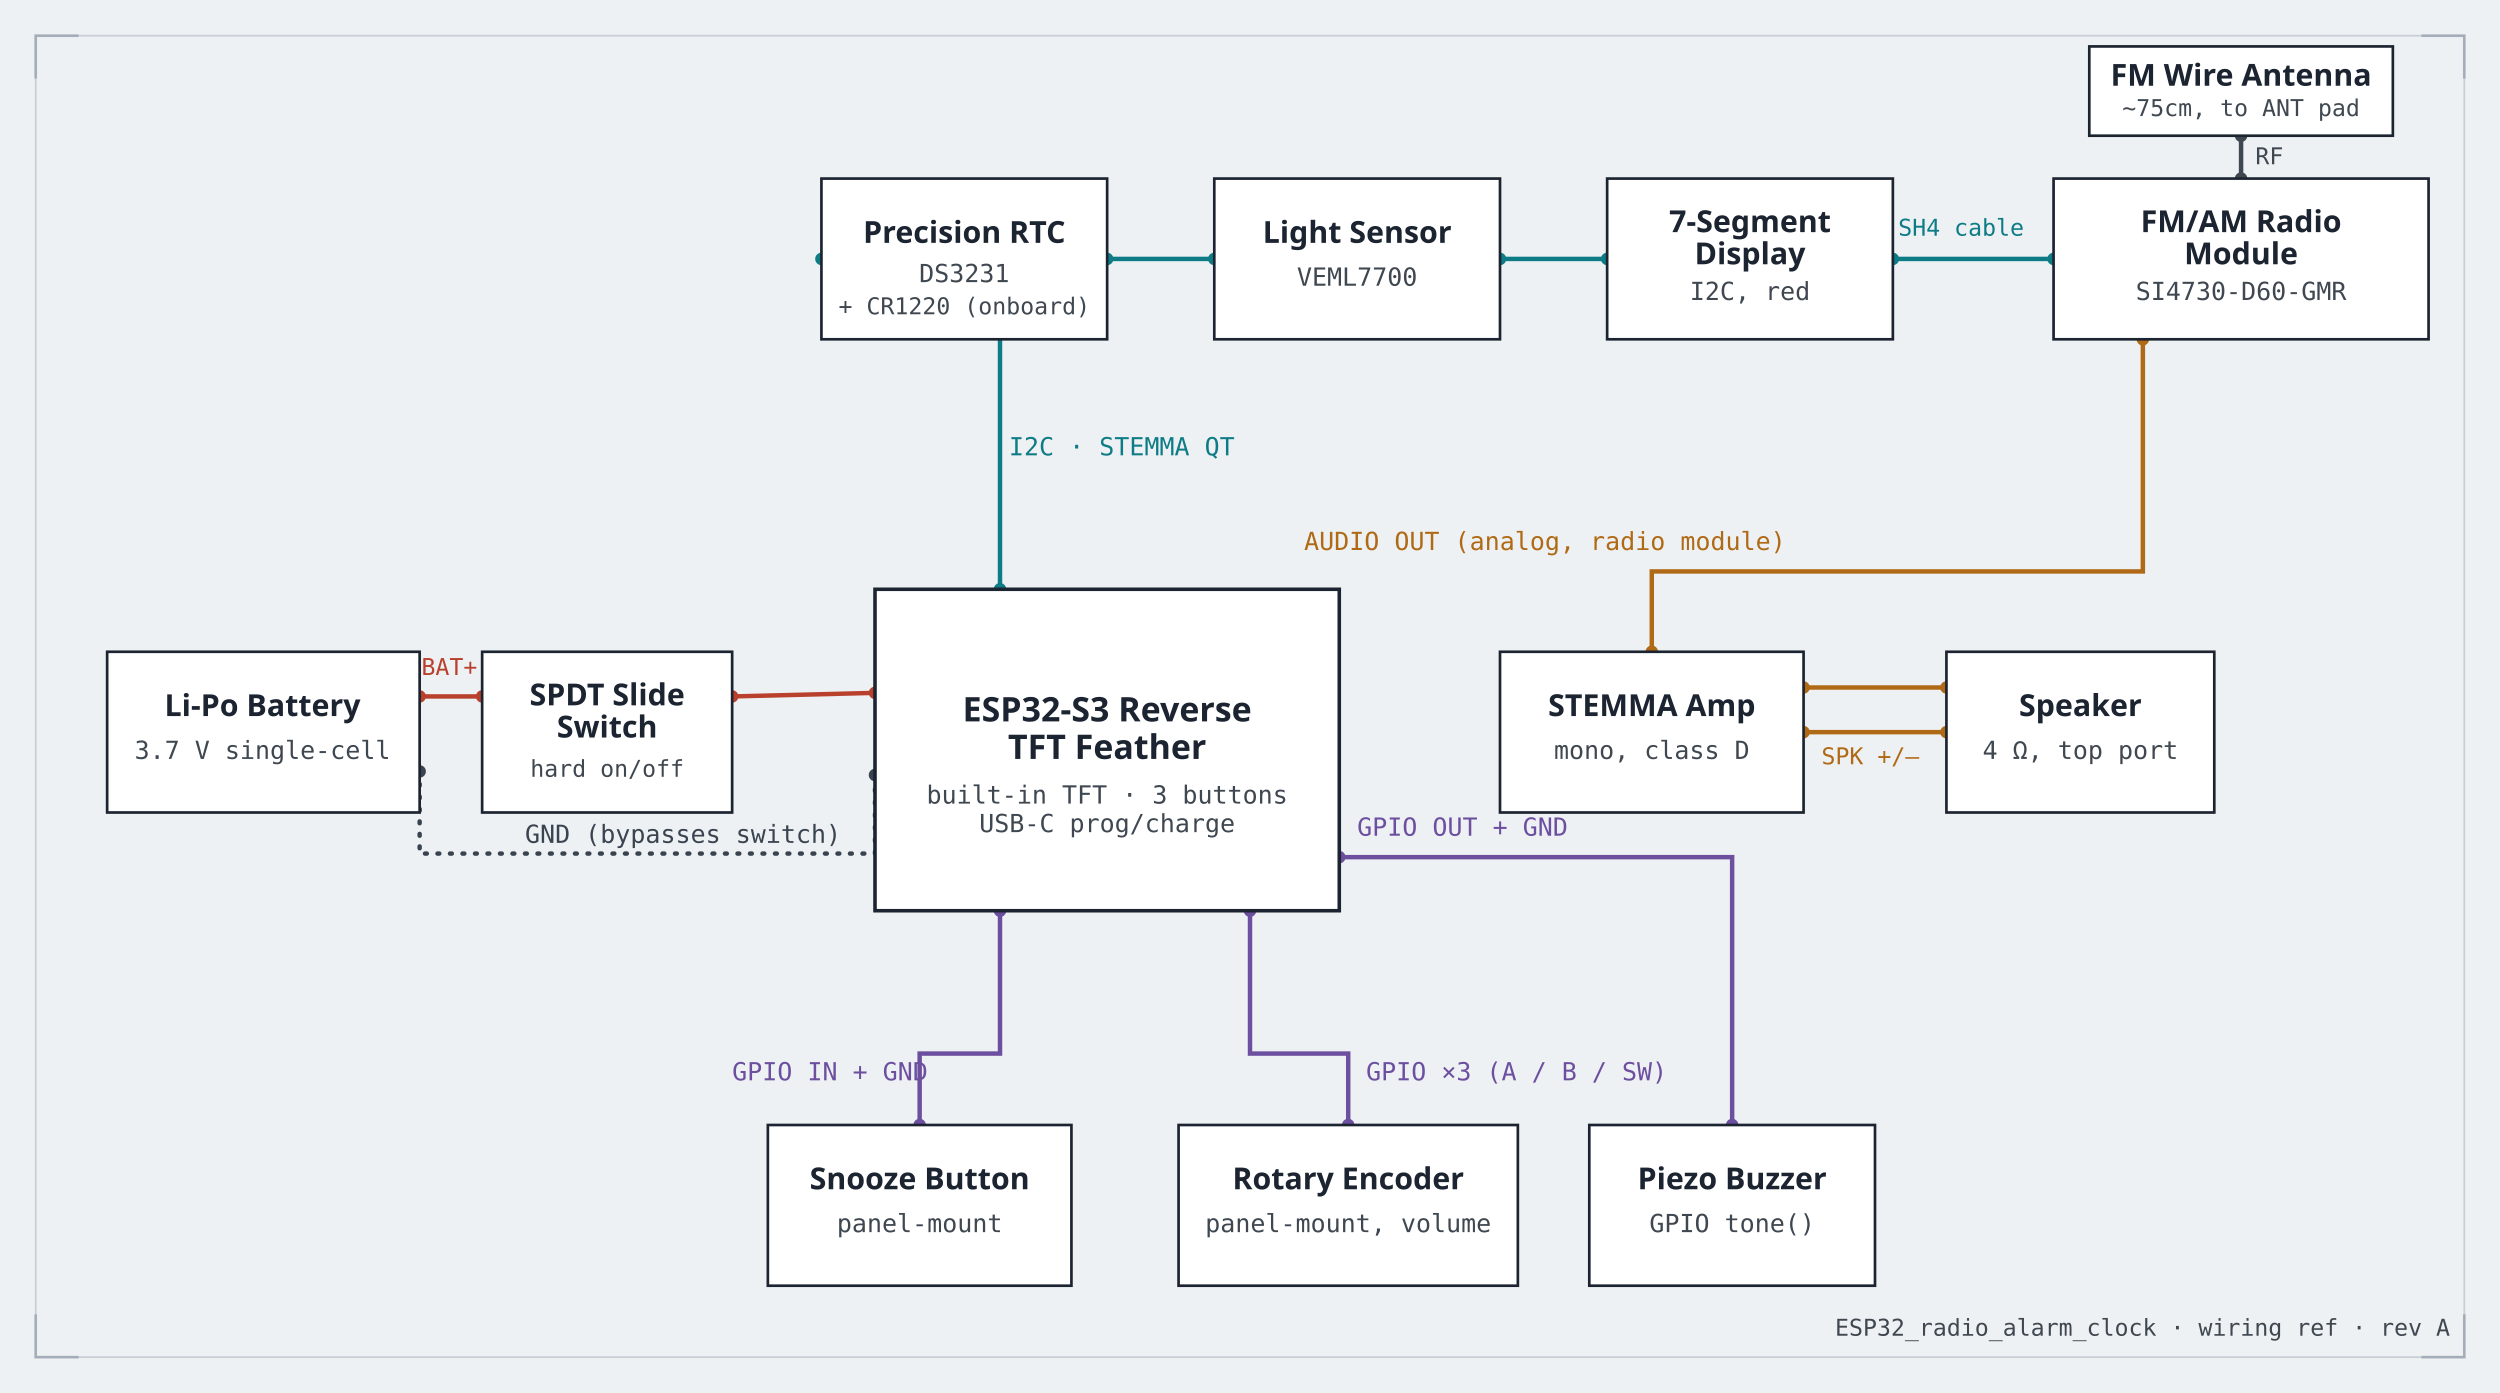
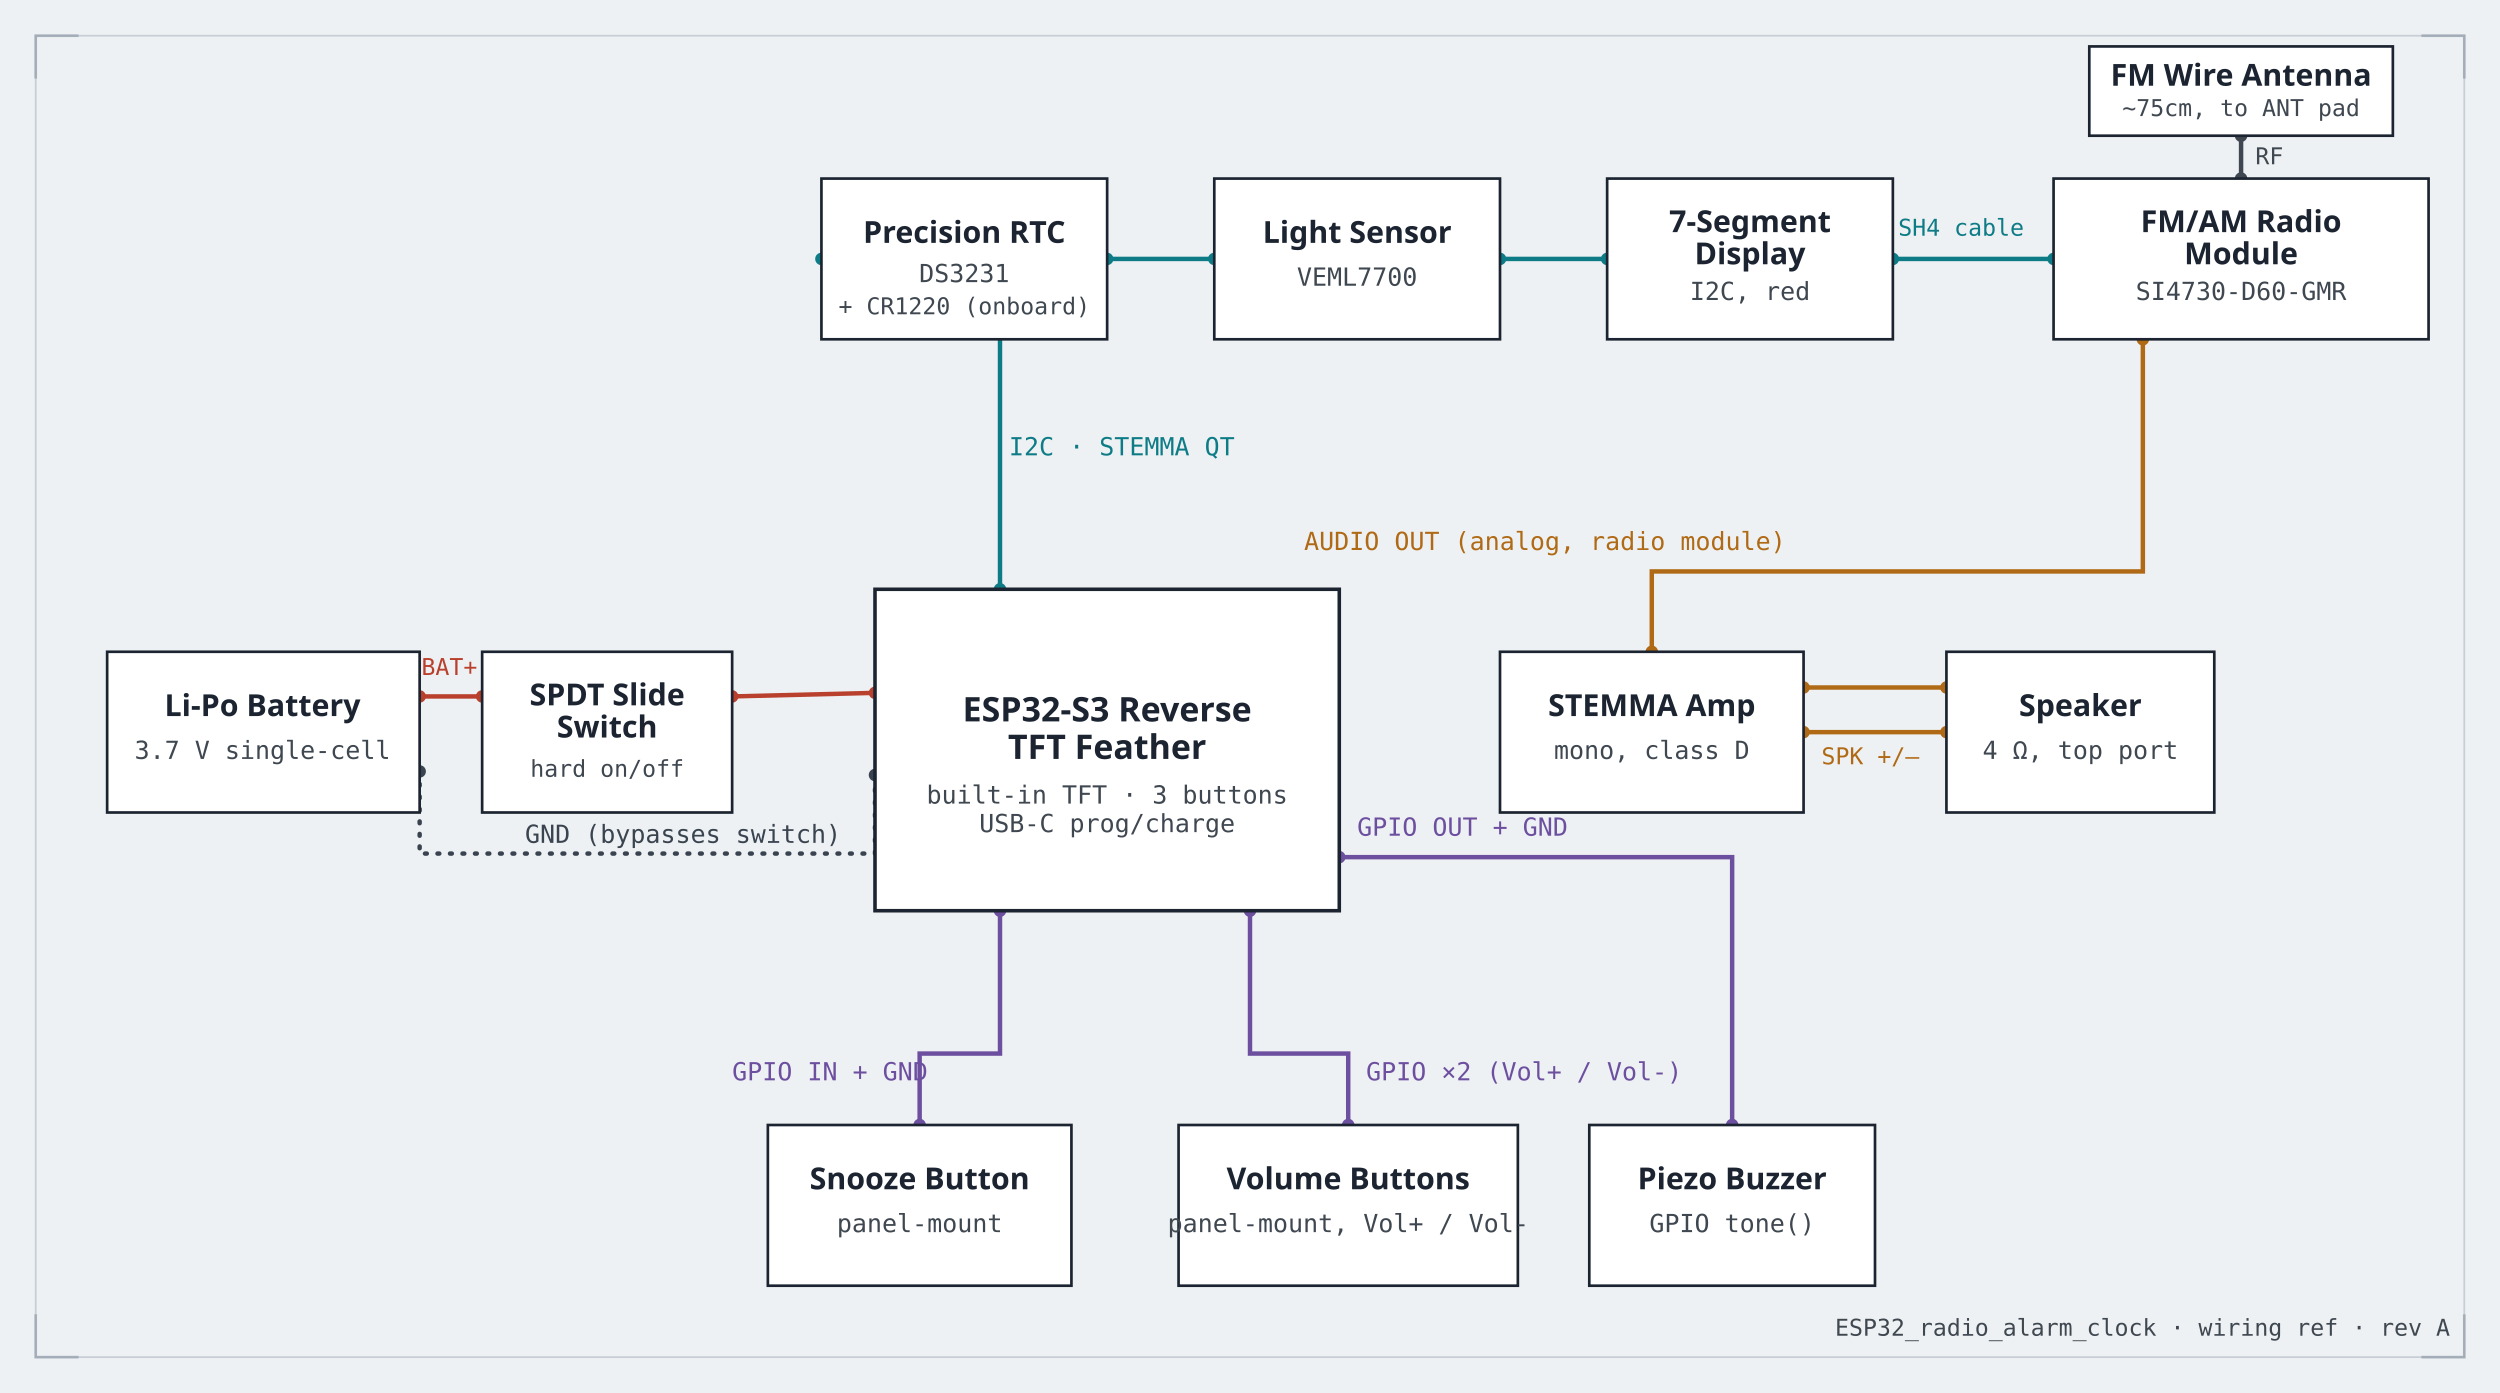
- <svg xmlns="http://www.w3.org/2000/svg" viewBox="0 0 1400 780" width="1400" height="780" role="img" aria-label="Wiring diagram of the ESP32-S3 Reverse TFT Feather at the center, with the DS3231 RTC, VEML7700 light sensor, 7-segment display, and SI4730 radio module daisy-chained on one I2C STEMMA QT bus above it; an FM wire antenna feeding the radio module; a CR1220 coin cell seated in the RTC's own holder; an analog audio line running directly from the radio module down to the STEMMA amp and on to the speaker, bypassing the Feather entirely; a lithium battery through an inline SPDT switch on the positive lead only into its left side; and a panel snooze button, rotary encoder, and piezo buzzer wired directly to spare GPIO pins below it.">
+ <svg xmlns="http://www.w3.org/2000/svg" viewBox="0 0 1400 780" width="1400" height="780" role="img" aria-label="Wiring diagram of the ESP32-S3 Reverse TFT Feather at the center, with the DS3231 RTC, VEML7700 light sensor, 7-segment display, and SI4730 radio module daisy-chained on one I2C STEMMA QT bus above it; an FM wire antenna feeding the radio module; a CR1220 coin cell seated in the RTC's own holder; an analog audio line running directly from the radio module down to the STEMMA amp and on to the speaker, bypassing the Feather entirely; a lithium battery through an inline SPDT switch on the positive lead only into its left side; and a panel snooze button, two low-profile volume buttons, and a piezo buzzer wired directly to spare GPIO pins below it.">
  <rect x="0" y="0" width="1400" height="780" fill="#eef1f3" />
  <rect x="20" y="20" width="1360" height="740" fill="none" stroke="#c7ced6" stroke-width="1" />
  <g stroke="#9aa5b1" stroke-width="1.5" opacity="0.8">
    <path d="M20,44 20,20 44,20" fill="none" />
    <path d="M1356,20 1380,20 1380,44" fill="none" />
    <path d="M1380,736 1380,760 1356,760" fill="none" />
    <path d="M44,760 20,760 20,736" fill="none" />
  </g>
  <text x="1372" y="748" text-anchor="end" font-family="IBM Plex Mono, ui-monospace, monospace" font-size="13" fill="#3f4750">ESP32_radio_alarm_clock · wiring ref · rev A</text>
  <g fill="none" stroke="#0e7c86" stroke-width="2.5">
    <path d="M560,330 560,145 460,145" />
    <path d="M620,145 680,145" />
    <path d="M840,145 900,145" />
    <path d="M1060,145 1150,145" />
  </g>
  <text x="565" y="255" font-family="IBM Plex Mono, ui-monospace, monospace" font-size="14" fill="#0e7c86">I2C · STEMMA QT</text>
  <text x="1063" y="132" font-family="IBM Plex Mono, ui-monospace, monospace" font-size="13" fill="#0e7c86">SH4 cable</text>
  <path d="M1255,76 1255,100" fill="none" stroke="#3f4750" stroke-width="2.5" />
  <text x="1263" y="92" font-family="IBM Plex Mono, ui-monospace, monospace" font-size="13" fill="#3f4750">RF</text>
  <circle cx="1255" cy="76" r="3.5" fill="#3f4750" />
  <circle cx="1255" cy="100" r="3.5" fill="#3f4750" />
  <g fill="none" stroke="#b8402c" stroke-width="2.5">
    <path d="M235,390 270,390" />
    <path d="M410,390 490,388" />
  </g>
  <text x="236" y="378" font-family="IBM Plex Mono, ui-monospace, monospace" font-size="13" fill="#b8402c">BAT+</text>
  <path d="M235,432 235,478 490,478 490,434" fill="none" stroke="#3a4450" stroke-width="2.5" stroke-dasharray="1 6" stroke-linecap="round" />
  <text x="294" y="472" font-family="IBM Plex Mono, ui-monospace, monospace" font-size="14" fill="#3a4450">GND (bypasses switch)</text>
  <g fill="none" stroke="#b06a15" stroke-width="2.5">
    <path d="M1200,190 1200,320 925,320 925,365" />
    <path d="M1010,385 1090,385" />
    <path d="M1010,410 1090,410" />
  </g>
  <text x="1000" y="308" text-anchor="end" font-family="IBM Plex Mono, ui-monospace, monospace" font-size="14" fill="#b06a15">AUDIO OUT (analog, radio module)</text>
  <text x="1020" y="428" font-family="IBM Plex Mono, ui-monospace, monospace" font-size="13" fill="#b06a15">SPK +/–</text>
  <g fill="none" stroke="#6d4fa0" stroke-width="2.5">
    <path d="M560,510 560,590 515,590 515,630" />
    <path d="M700,510 700,590 755,590 755,630" />
    <path d="M750,480 970,480 970,630" />
  </g>
  <text x="410" y="605" font-family="IBM Plex Mono, ui-monospace, monospace" font-size="14" fill="#6d4fa0">GPIO IN + GND</text>
-   <text x="765" y="605" font-family="IBM Plex Mono, ui-monospace, monospace" font-size="14" fill="#6d4fa0">GPIO ×3 (A / B / SW)</text>
+   <text x="765" y="605" font-family="IBM Plex Mono, ui-monospace, monospace" font-size="14" fill="#6d4fa0">GPIO ×2 (Vol+ / Vol-)</text>
  <text x="760" y="468" font-family="IBM Plex Mono, ui-monospace, monospace" font-size="14" fill="#6d4fa0">GPIO OUT + GND</text>
  <g fill="#0e7c86">
    <circle cx="560" cy="330" r="3.5" />
    <circle cx="460" cy="145" r="3.5" />
    <circle cx="620" cy="145" r="3.5" />
    <circle cx="680" cy="145" r="3.5" />
    <circle cx="840" cy="145" r="3.5" />
    <circle cx="900" cy="145" r="3.5" />
    <circle cx="1060" cy="145" r="3.5" />
    <circle cx="1150" cy="145" r="3.5" />
  </g>
  <g fill="#b8402c">
    <circle cx="235" cy="390" r="3.5" />
    <circle cx="270" cy="390" r="3.5" />
    <circle cx="410" cy="390" r="3.5" />
    <circle cx="490" cy="388" r="3.5" />
  </g>
  <g fill="#3a4450">
    <circle cx="235" cy="432" r="3.5" />
    <circle cx="490" cy="434" r="3.5" />
  </g>
  <g fill="#b06a15">
    <circle cx="1200" cy="190" r="3.5" />
    <circle cx="925" cy="365" r="3.5" />
    <circle cx="1010" cy="385" r="3.5" />
    <circle cx="1090" cy="385" r="3.5" />
    <circle cx="1010" cy="410" r="3.5" />
    <circle cx="1090" cy="410" r="3.5" />
  </g>
  <g fill="#6d4fa0">
    <circle cx="560" cy="510" r="3.5" />
    <circle cx="515" cy="630" r="3.5" />
    <circle cx="700" cy="510" r="3.5" />
    <circle cx="755" cy="630" r="3.5" />
    <circle cx="750" cy="480" r="3.5" />
    <circle cx="970" cy="630" r="3.5" />
  </g>
  <g font-family="IBM Plex Sans, ui-sans-serif, sans-serif">
    <rect x="1170" y="26" width="170" height="50" fill="#ffffff" stroke="#1b2430" stroke-width="1.5" />
    <text x="1255" y="48" text-anchor="middle" font-size="17" font-weight="600" fill="#1b2430">FM Wire Antenna</text>
    <text x="1255" y="65" text-anchor="middle" font-family="IBM Plex Mono, ui-monospace, monospace" font-size="13" fill="#3f4750">~75cm, to ANT pad</text>
  </g>
  <g font-family="IBM Plex Sans, ui-sans-serif, sans-serif">
    <rect x="460" y="100" width="160" height="90" fill="#ffffff" stroke="#1b2430" stroke-width="1.5" />
    <text x="540" y="136" text-anchor="middle" font-size="17" font-weight="600" fill="#1b2430">Precision RTC</text>
    <text x="540" y="158" text-anchor="middle" font-family="IBM Plex Mono, ui-monospace, monospace" font-size="14" fill="#3f4750">DS3231</text>
    <text x="540" y="176" text-anchor="middle" font-family="IBM Plex Mono, ui-monospace, monospace" font-size="13" fill="#3f4750">+ CR1220 (onboard)</text>
    <rect x="680" y="100" width="160" height="90" fill="#ffffff" stroke="#1b2430" stroke-width="1.5" />
    <text x="760" y="136" text-anchor="middle" font-size="17" font-weight="600" fill="#1b2430">Light Sensor</text>
    <text x="760" y="160" text-anchor="middle" font-family="IBM Plex Mono, ui-monospace, monospace" font-size="14" fill="#3f4750">VEML7700</text>
    <rect x="900" y="100" width="160" height="90" fill="#ffffff" stroke="#1b2430" stroke-width="1.5" />
    <text x="980" y="130" text-anchor="middle" font-size="17" font-weight="600" fill="#1b2430">7-Segment</text>
    <text x="980" y="148" text-anchor="middle" font-size="17" font-weight="600" fill="#1b2430">Display</text>
    <text x="980" y="168" text-anchor="middle" font-family="IBM Plex Mono, ui-monospace, monospace" font-size="14" fill="#3f4750">I2C, red</text>
    <rect x="1150" y="100" width="210" height="90" fill="#ffffff" stroke="#1b2430" stroke-width="1.5" />
    <text x="1255" y="130" text-anchor="middle" font-size="17" font-weight="600" fill="#1b2430">FM/AM Radio</text>
    <text x="1255" y="148" text-anchor="middle" font-size="17" font-weight="600" fill="#1b2430">Module</text>
    <text x="1255" y="168" text-anchor="middle" font-family="IBM Plex Mono, ui-monospace, monospace" font-size="14" fill="#3f4750">SI4730-D60-GMR</text>
  </g>
  <g font-family="IBM Plex Sans, ui-sans-serif, sans-serif">
    <rect x="60" y="365" width="175" height="90" fill="#ffffff" stroke="#1b2430" stroke-width="1.5" />
    <text x="147" y="401" text-anchor="middle" font-size="17" font-weight="600" fill="#1b2430">Li-Po Battery</text>
    <text x="147" y="425" text-anchor="middle" font-family="IBM Plex Mono, ui-monospace, monospace" font-size="14" fill="#3f4750">3.7 V single-cell</text>
    <rect x="270" y="365" width="140" height="90" fill="#ffffff" stroke="#1b2430" stroke-width="1.5" />
    <text x="340" y="395" text-anchor="middle" font-size="17" font-weight="600" fill="#1b2430">SPDT Slide</text>
    <text x="340" y="413" text-anchor="middle" font-size="17" font-weight="600" fill="#1b2430">Switch</text>
    <text x="340" y="435" text-anchor="middle" font-family="IBM Plex Mono, ui-monospace, monospace" font-size="13" fill="#3f4750">hard on/off</text>
    <rect x="490" y="330" width="260" height="180" fill="#ffffff" stroke="#1b2430" stroke-width="2" />
    <text x="620" y="404" text-anchor="middle" font-size="19" font-weight="700" fill="#1b2430">ESP32-S3 Reverse</text>
    <text x="620" y="425" text-anchor="middle" font-size="19" font-weight="700" fill="#1b2430">TFT Feather</text>
    <text x="620" y="450" text-anchor="middle" font-family="IBM Plex Mono, ui-monospace, monospace" font-size="14" fill="#3f4750">built-in TFT · 3 buttons</text>
    <text x="620" y="466" text-anchor="middle" font-family="IBM Plex Mono, ui-monospace, monospace" font-size="14" fill="#3f4750">USB-C prog/charge</text>
    <rect x="840" y="365" width="170" height="90" fill="#ffffff" stroke="#1b2430" stroke-width="1.5" />
    <text x="925" y="401" text-anchor="middle" font-size="17" font-weight="600" fill="#1b2430">STEMMA Amp</text>
    <text x="925" y="425" text-anchor="middle" font-family="IBM Plex Mono, ui-monospace, monospace" font-size="14" fill="#3f4750">mono, class D</text>
    <rect x="1090" y="365" width="150" height="90" fill="#ffffff" stroke="#1b2430" stroke-width="1.5" />
    <text x="1165" y="401" text-anchor="middle" font-size="17" font-weight="600" fill="#1b2430">Speaker</text>
    <text x="1165" y="425" text-anchor="middle" font-family="IBM Plex Mono, ui-monospace, monospace" font-size="14" fill="#3f4750">4 Ω, top port</text>
  </g>
  <g font-family="IBM Plex Sans, ui-sans-serif, sans-serif">
    <rect x="430" y="630" width="170" height="90" fill="#ffffff" stroke="#1b2430" stroke-width="1.5" />
    <text x="515" y="666" text-anchor="middle" font-size="17" font-weight="600" fill="#1b2430">Snooze Button</text>
    <text x="515" y="690" text-anchor="middle" font-family="IBM Plex Mono, ui-monospace, monospace" font-size="14" fill="#3f4750">panel-mount</text>
    <rect x="660" y="630" width="190" height="90" fill="#ffffff" stroke="#1b2430" stroke-width="1.5" />
-     <text x="755" y="666" text-anchor="middle" font-size="17" font-weight="600" fill="#1b2430">Rotary Encoder</text>
-     <text x="755" y="690" text-anchor="middle" font-family="IBM Plex Mono, ui-monospace, monospace" font-size="14" fill="#3f4750">panel-mount, volume</text>
+     <text x="755" y="666" text-anchor="middle" font-size="17" font-weight="600" fill="#1b2430">Volume Buttons</text>
+     <text x="755" y="690" text-anchor="middle" font-family="IBM Plex Mono, ui-monospace, monospace" font-size="14" fill="#3f4750">panel-mount, Vol+ / Vol-</text>
    <rect x="890" y="630" width="160" height="90" fill="#ffffff" stroke="#1b2430" stroke-width="1.5" />
    <text x="970" y="666" text-anchor="middle" font-size="17" font-weight="600" fill="#1b2430">Piezo Buzzer</text>
    <text x="970" y="690" text-anchor="middle" font-family="IBM Plex Mono, ui-monospace, monospace" font-size="14" fill="#3f4750">GPIO tone()</text>
  </g>
</svg>
